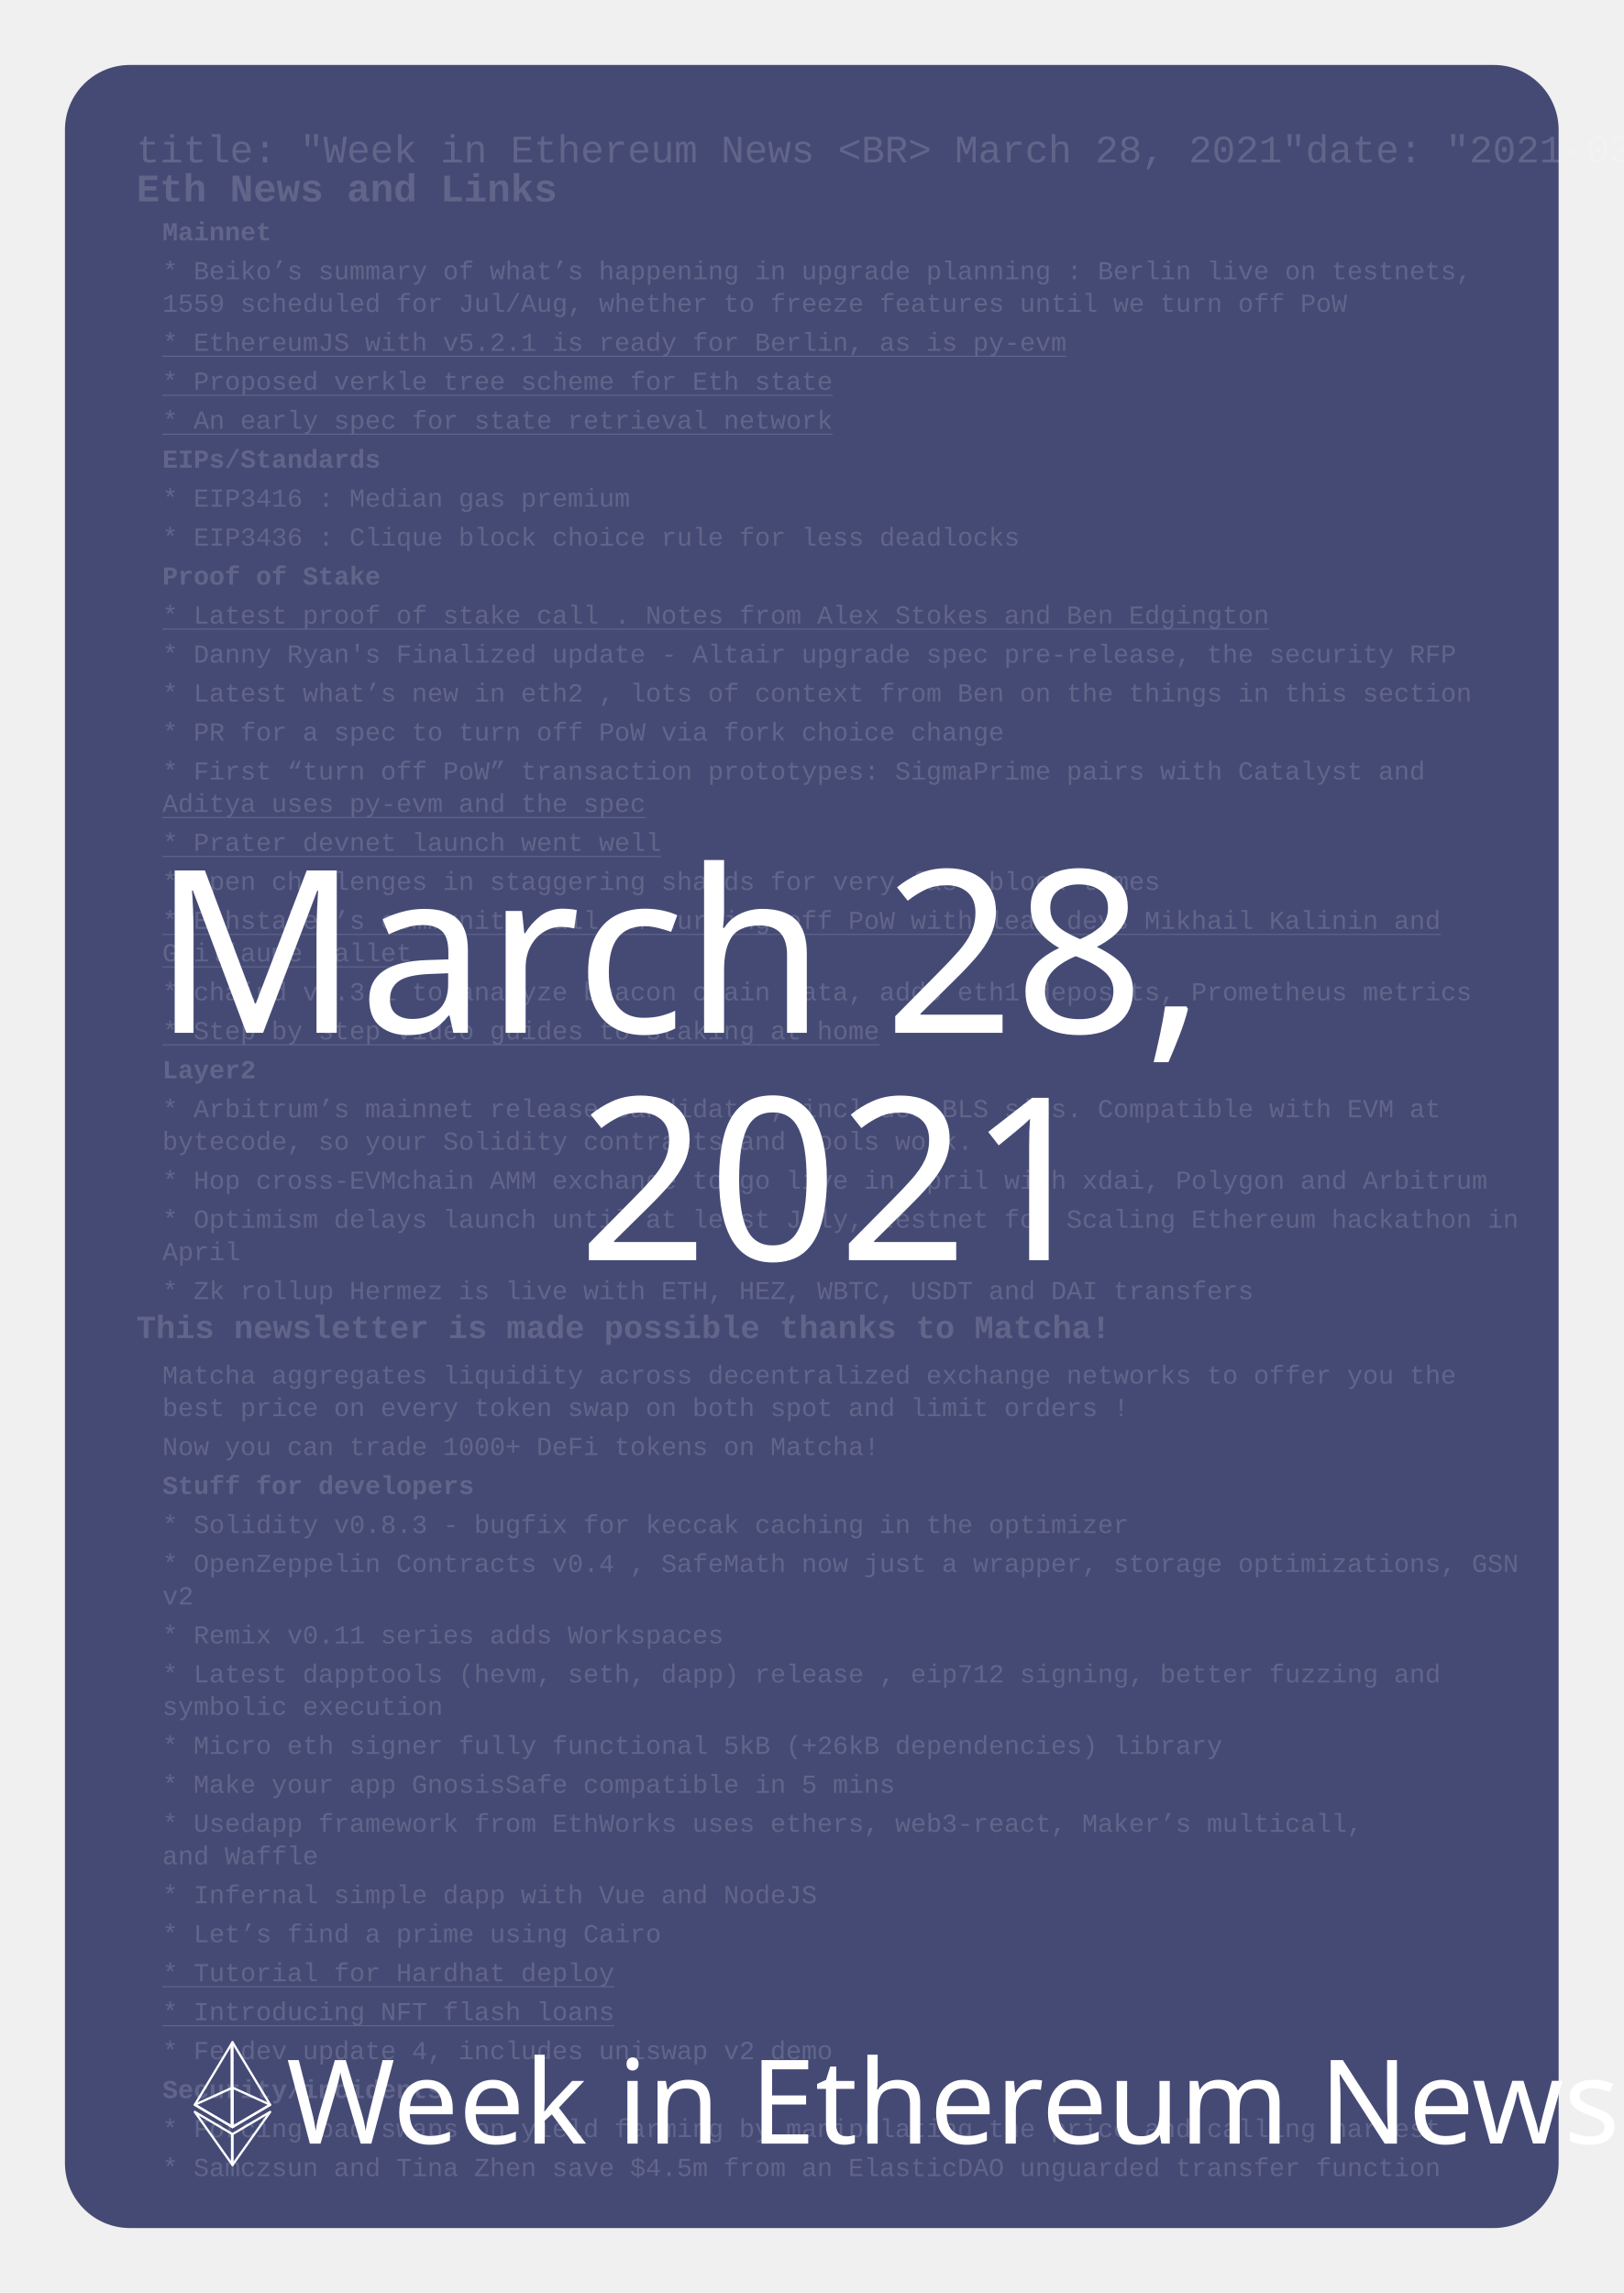
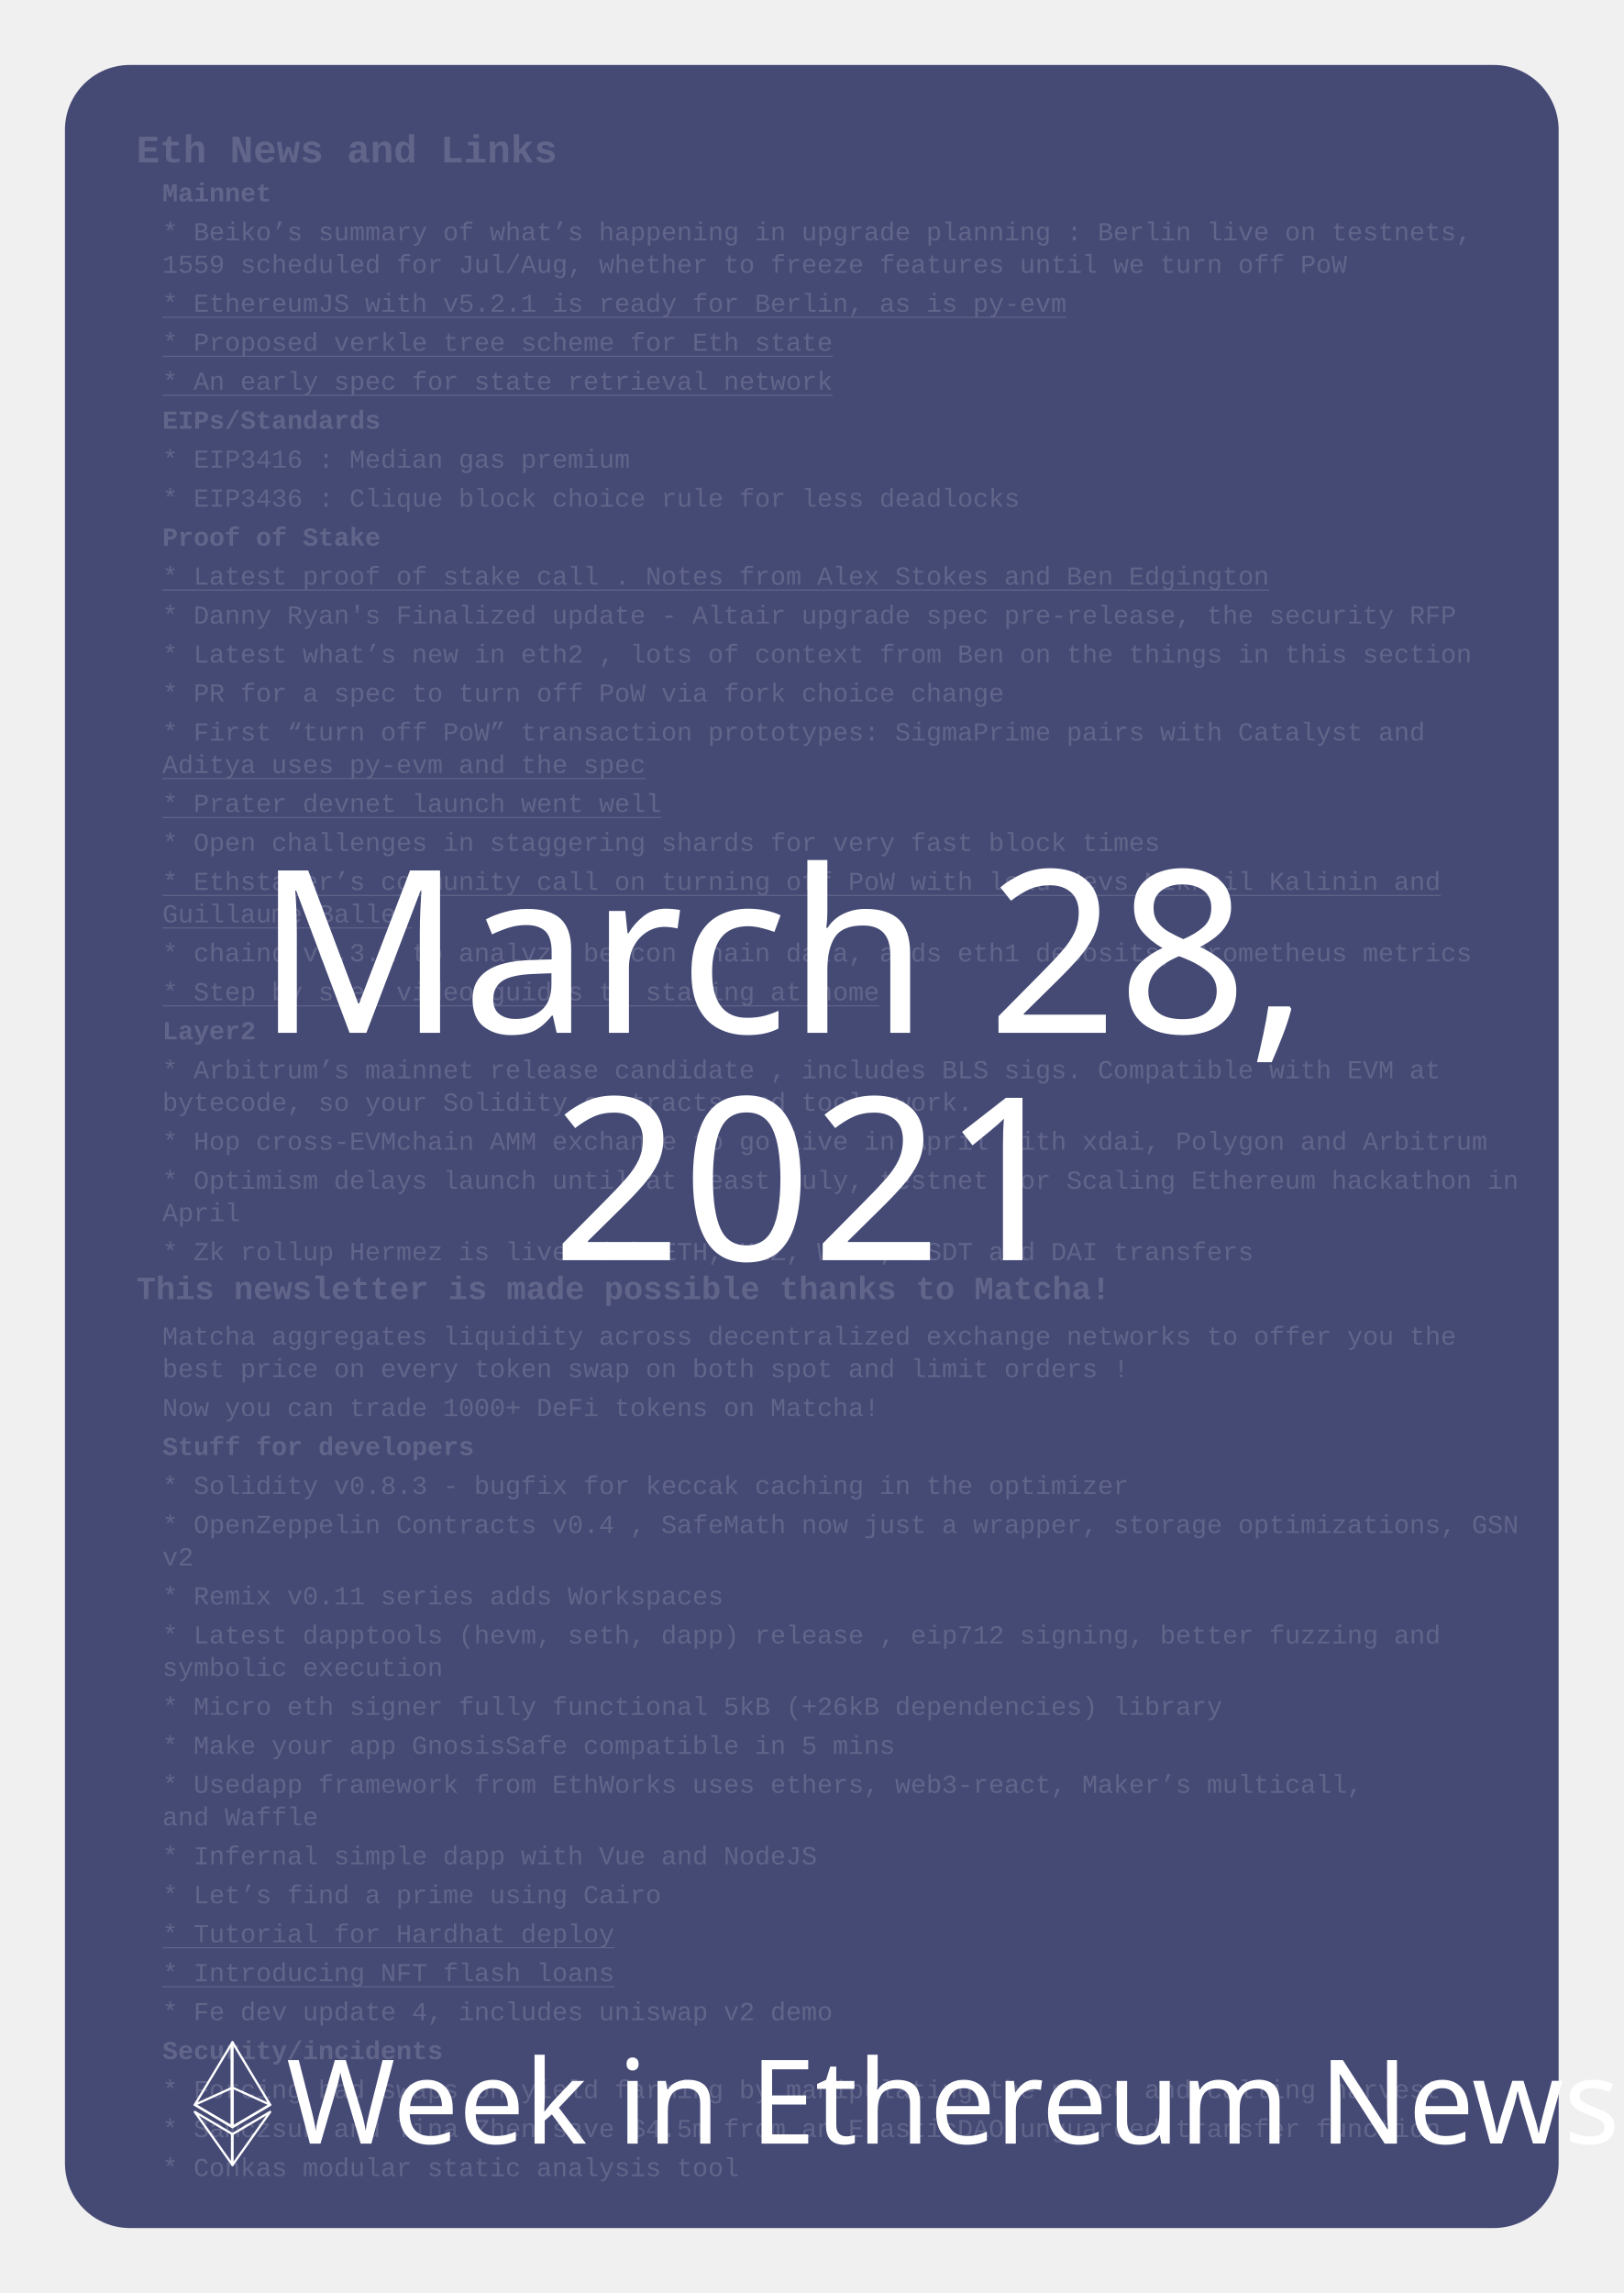
<svg xmlns="http://www.w3.org/2000/svg" id="week-in-ethereum-news" width="500" height="706" fill="none">
  <rect x="20" y="20" width="460" height="666" rx="20" fill="#454A75" />
-   <text x="42" y="50" font-size="12px" font-family="Courier New" fill="#ffffff" opacity="0.15" font-weight="normal" text-decoration="none">title: "Week in Ethereum News &lt;BR&gt; March 28, 2021"
- date: "2021-03-28"</text>
-   <text x="42" y="62" font-size="12px" font-family="Courier New" fill="#ffffff" opacity="0.15" font-weight="bold" text-decoration="none">Eth News and Links</text>
-   <text x="50" y="74" font-size="8px" font-family="Courier New" fill="#ffffff" opacity="0.15" font-weight="bold" text-decoration="none">Mainnet</text>
-   <text x="50" y="86" font-size="8px" font-family="Courier New" fill="#ffffff" opacity="0.15" font-weight="normal" text-decoration="none">* Beiko’s summary of what’s happening in upgrade planning : Berlin live on testnets,</text>
-   <text x="50" y="96" font-size="8px" font-family="Courier New" fill="#ffffff" opacity="0.15" font-weight="normal" text-decoration="none">1559 scheduled for Jul/Aug, whether to freeze features until we turn off PoW</text>
-   <text x="50" y="108" font-size="8px" font-family="Courier New" fill="#ffffff" opacity="0.15" font-weight="normal" text-decoration="underline">* EthereumJS with v5.2.1 is ready for Berlin, as is py-evm</text>
-   <text x="50" y="120" font-size="8px" font-family="Courier New" fill="#ffffff" opacity="0.15" font-weight="normal" text-decoration="underline">* Proposed verkle tree scheme for Eth state</text>
-   <text x="50" y="132" font-size="8px" font-family="Courier New" fill="#ffffff" opacity="0.15" font-weight="normal" text-decoration="underline">* An early spec for state retrieval network</text>
-   <text x="50" y="144" font-size="8px" font-family="Courier New" fill="#ffffff" opacity="0.15" font-weight="bold" text-decoration="none">EIPs/Standards</text>
-   <text x="50" y="156" font-size="8px" font-family="Courier New" fill="#ffffff" opacity="0.15" font-weight="normal" text-decoration="none">* EIP3416 : Median gas premium</text>
-   <text x="50" y="168" font-size="8px" font-family="Courier New" fill="#ffffff" opacity="0.15" font-weight="normal" text-decoration="none">* EIP3436 : Clique block choice rule for less deadlocks</text>
-   <text x="50" y="180" font-size="8px" font-family="Courier New" fill="#ffffff" opacity="0.15" font-weight="bold" text-decoration="none">Proof of Stake</text>
-   <text x="50" y="192" font-size="8px" font-family="Courier New" fill="#ffffff" opacity="0.15" font-weight="normal" text-decoration="underline">* Latest proof of stake call . Notes from Alex Stokes and Ben Edgington</text>
-   <text x="50" y="204" font-size="8px" font-family="Courier New" fill="#ffffff" opacity="0.15" font-weight="normal" text-decoration="none">* Danny Ryan's Finalized update - Altair upgrade spec pre-release, the security RFP</text>
-   <text x="50" y="216" font-size="8px" font-family="Courier New" fill="#ffffff" opacity="0.15" font-weight="normal" text-decoration="none">* Latest what’s new in eth2 , lots of context from Ben on the things in this section</text>
-   <text x="50" y="228" font-size="8px" font-family="Courier New" fill="#ffffff" opacity="0.15" font-weight="normal" text-decoration="none">* PR for a spec to turn off PoW via fork choice change</text>
-   <text x="50" y="240" font-size="8px" font-family="Courier New" fill="#ffffff" opacity="0.15" font-weight="normal" text-decoration="none">* First “turn off PoW” transaction prototypes: SigmaPrime pairs with Catalyst and</text>
-   <text x="50" y="250" font-size="8px" font-family="Courier New" fill="#ffffff" opacity="0.15" font-weight="normal" text-decoration="underline">Aditya uses py-evm and the spec</text>
-   <text x="50" y="262" font-size="8px" font-family="Courier New" fill="#ffffff" opacity="0.15" font-weight="normal" text-decoration="underline">* Prater devnet launch went well</text>
-   <text x="50" y="274" font-size="8px" font-family="Courier New" fill="#ffffff" opacity="0.15" font-weight="normal" text-decoration="none">* Open challenges in staggering shards for very fast block times</text>
-   <text x="50" y="286" font-size="8px" font-family="Courier New" fill="#ffffff" opacity="0.15" font-weight="normal" text-decoration="underline">* Ethstaker’s community call on turning off PoW with lead devs Mikhail Kalinin and</text>
-   <text x="50" y="296" font-size="8px" font-family="Courier New" fill="#ffffff" opacity="0.15" font-weight="normal" text-decoration="underline">Guillaume Ballet</text>
-   <text x="50" y="308" font-size="8px" font-family="Courier New" fill="#ffffff" opacity="0.15" font-weight="normal" text-decoration="none">* chaind v0.3.1 to analyze beacon chain data, adds eth1 deposits, Prometheus metrics</text>
-   <text x="50" y="320" font-size="8px" font-family="Courier New" fill="#ffffff" opacity="0.15" font-weight="normal" text-decoration="underline">* Step by step video guides to staking at home</text>
-   <text x="50" y="332" font-size="8px" font-family="Courier New" fill="#ffffff" opacity="0.15" font-weight="bold" text-decoration="none">Layer2</text>
-   <text x="50" y="344" font-size="8px" font-family="Courier New" fill="#ffffff" opacity="0.15" font-weight="normal" text-decoration="none">* Arbitrum’s mainnet release candidate , includes BLS sigs. Compatible with EVM at</text>
-   <text x="50" y="354" font-size="8px" font-family="Courier New" fill="#ffffff" opacity="0.15" font-weight="normal" text-decoration="none">bytecode, so your Solidity contracts and tools work.</text>
-   <text x="50" y="366" font-size="8px" font-family="Courier New" fill="#ffffff" opacity="0.15" font-weight="normal" text-decoration="none">* Hop cross-EVMchain AMM exchange to go live in April with xdai, Polygon and Arbitrum</text>
-   <text x="50" y="378" font-size="8px" font-family="Courier New" fill="#ffffff" opacity="0.15" font-weight="normal" text-decoration="none">* Optimism delays launch until at least July, testnet for Scaling Ethereum hackathon in</text>
-   <text x="50" y="388" font-size="8px" font-family="Courier New" fill="#ffffff" opacity="0.15" font-weight="normal" text-decoration="none">April</text>
-   <text x="50" y="400" font-size="8px" font-family="Courier New" fill="#ffffff" opacity="0.15" font-weight="normal" text-decoration="none">* Zk rollup Hermez is live with ETH, HEZ, WBTC, USDT and DAI transfers</text>
-   <text x="42" y="412" font-size="10px" font-family="Courier New" fill="#ffffff" opacity="0.15" font-weight="bold" text-decoration="none">This newsletter is made possible thanks to Matcha!</text>
-   <text x="50" y="426" font-size="8px" font-family="Courier New" fill="#ffffff" opacity="0.15" font-weight="normal" text-decoration="none">Matcha aggregates liquidity across decentralized exchange networks to offer you the</text>
-   <text x="50" y="436" font-size="8px" font-family="Courier New" fill="#ffffff" opacity="0.15" font-weight="normal" text-decoration="none">best price on every token swap on both spot and limit orders !</text>
-   <text x="50" y="448" font-size="8px" font-family="Courier New" fill="#ffffff" opacity="0.15" font-weight="normal" text-decoration="none">Now you can trade 1000+ DeFi tokens on Matcha!</text>
-   <text x="50" y="460" font-size="8px" font-family="Courier New" fill="#ffffff" opacity="0.15" font-weight="bold" text-decoration="none">Stuff for developers</text>
-   <text x="50" y="472" font-size="8px" font-family="Courier New" fill="#ffffff" opacity="0.15" font-weight="normal" text-decoration="none">* Solidity v0.8.3 - bugfix for keccak caching in the optimizer</text>
-   <text x="50" y="484" font-size="8px" font-family="Courier New" fill="#ffffff" opacity="0.15" font-weight="normal" text-decoration="none">* OpenZeppelin Contracts v0.4 , SafeMath now just a wrapper, storage optimizations, GSN</text>
-   <text x="50" y="494" font-size="8px" font-family="Courier New" fill="#ffffff" opacity="0.15" font-weight="normal" text-decoration="none">v2</text>
-   <text x="50" y="506" font-size="8px" font-family="Courier New" fill="#ffffff" opacity="0.15" font-weight="normal" text-decoration="none">* Remix v0.11 series adds Workspaces</text>
-   <text x="50" y="518" font-size="8px" font-family="Courier New" fill="#ffffff" opacity="0.15" font-weight="normal" text-decoration="none">* Latest dapptools (hevm, seth, dapp) release , eip712 signing, better fuzzing and</text>
-   <text x="50" y="528" font-size="8px" font-family="Courier New" fill="#ffffff" opacity="0.15" font-weight="normal" text-decoration="none">symbolic execution</text>
-   <text x="50" y="540" font-size="8px" font-family="Courier New" fill="#ffffff" opacity="0.15" font-weight="normal" text-decoration="none">* Micro eth signer fully functional 5kB (+26kB dependencies) library</text>
-   <text x="50" y="552" font-size="8px" font-family="Courier New" fill="#ffffff" opacity="0.15" font-weight="normal" text-decoration="none">* Make your app GnosisSafe compatible in 5 mins</text>
-   <text x="50" y="564" font-size="8px" font-family="Courier New" fill="#ffffff" opacity="0.15" font-weight="normal" text-decoration="none">* Usedapp framework from EthWorks uses ethers, web3-react, Maker’s multicall,</text>
-   <text x="50" y="574" font-size="8px" font-family="Courier New" fill="#ffffff" opacity="0.15" font-weight="normal" text-decoration="none">and Waffle</text>
-   <text x="50" y="586" font-size="8px" font-family="Courier New" fill="#ffffff" opacity="0.15" font-weight="normal" text-decoration="none">* Infernal simple dapp with Vue and NodeJS</text>
-   <text x="50" y="598" font-size="8px" font-family="Courier New" fill="#ffffff" opacity="0.15" font-weight="normal" text-decoration="none">* Let’s find a prime using Cairo</text>
-   <text x="50" y="610" font-size="8px" font-family="Courier New" fill="#ffffff" opacity="0.15" font-weight="normal" text-decoration="underline">* Tutorial for Hardhat deploy</text>
-   <text x="50" y="622" font-size="8px" font-family="Courier New" fill="#ffffff" opacity="0.15" font-weight="normal" text-decoration="underline">* Introducing NFT flash loans</text>
-   <text x="50" y="634" font-size="8px" font-family="Courier New" fill="#ffffff" opacity="0.15" font-weight="normal" text-decoration="none">* Fe dev update 4, includes uniswap v2 demo</text>
-   <text x="50" y="646" font-size="8px" font-family="Courier New" fill="#ffffff" opacity="0.15" font-weight="bold" text-decoration="none">Security/incidents</text>
-   <text x="50" y="658" font-size="8px" font-family="Courier New" fill="#ffffff" opacity="0.15" font-weight="normal" text-decoration="none">* Forcing bad swaps on yield farming by manipulating the price and calling harvest</text>
-   <text x="50" y="670" font-size="8px" font-family="Courier New" fill="#ffffff" opacity="0.15" font-weight="normal" text-decoration="none">* Samczsun and Tina Zhen save $4.5m from an ElasticDAO unguarded transfer function</text>
-   <text fill="#ffffff" font-family="Calibri" font-size="70" font-weight="300">
-     <tspan x="47.009" y="318">March 28,</tspan>
-     <tspan x="177.989" y="388">2021</tspan>
+   <text x="42" y="50" font-size="12px" font-family="Courier New" fill="#ffffff" opacity="0.15" font-weight="bold" text-decoration="none">Eth News and Links</text>
+   <text x="50" y="62" font-size="8px" font-family="Courier New" fill="#ffffff" opacity="0.15" font-weight="bold" text-decoration="none">Mainnet</text>
+   <text x="50" y="74" font-size="8px" font-family="Courier New" fill="#ffffff" opacity="0.15" font-weight="normal" text-decoration="none">* Beiko’s summary of what’s happening in upgrade planning : Berlin live on testnets,</text>
+   <text x="50" y="84" font-size="8px" font-family="Courier New" fill="#ffffff" opacity="0.15" font-weight="normal" text-decoration="none">1559 scheduled for Jul/Aug, whether to freeze features until we turn off PoW</text>
+   <text x="50" y="96" font-size="8px" font-family="Courier New" fill="#ffffff" opacity="0.15" font-weight="normal" text-decoration="underline">* EthereumJS with v5.2.1 is ready for Berlin, as is py-evm</text>
+   <text x="50" y="108" font-size="8px" font-family="Courier New" fill="#ffffff" opacity="0.15" font-weight="normal" text-decoration="underline">* Proposed verkle tree scheme for Eth state</text>
+   <text x="50" y="120" font-size="8px" font-family="Courier New" fill="#ffffff" opacity="0.15" font-weight="normal" text-decoration="underline">* An early spec for state retrieval network</text>
+   <text x="50" y="132" font-size="8px" font-family="Courier New" fill="#ffffff" opacity="0.15" font-weight="bold" text-decoration="none">EIPs/Standards</text>
+   <text x="50" y="144" font-size="8px" font-family="Courier New" fill="#ffffff" opacity="0.15" font-weight="normal" text-decoration="none">* EIP3416 : Median gas premium</text>
+   <text x="50" y="156" font-size="8px" font-family="Courier New" fill="#ffffff" opacity="0.15" font-weight="normal" text-decoration="none">* EIP3436 : Clique block choice rule for less deadlocks</text>
+   <text x="50" y="168" font-size="8px" font-family="Courier New" fill="#ffffff" opacity="0.15" font-weight="bold" text-decoration="none">Proof of Stake</text>
+   <text x="50" y="180" font-size="8px" font-family="Courier New" fill="#ffffff" opacity="0.15" font-weight="normal" text-decoration="underline">* Latest proof of stake call . Notes from Alex Stokes and Ben Edgington</text>
+   <text x="50" y="192" font-size="8px" font-family="Courier New" fill="#ffffff" opacity="0.15" font-weight="normal" text-decoration="none">* Danny Ryan's Finalized update - Altair upgrade spec pre-release, the security RFP</text>
+   <text x="50" y="204" font-size="8px" font-family="Courier New" fill="#ffffff" opacity="0.15" font-weight="normal" text-decoration="none">* Latest what’s new in eth2 , lots of context from Ben on the things in this section</text>
+   <text x="50" y="216" font-size="8px" font-family="Courier New" fill="#ffffff" opacity="0.15" font-weight="normal" text-decoration="none">* PR for a spec to turn off PoW via fork choice change</text>
+   <text x="50" y="228" font-size="8px" font-family="Courier New" fill="#ffffff" opacity="0.15" font-weight="normal" text-decoration="none">* First “turn off PoW” transaction prototypes: SigmaPrime pairs with Catalyst and</text>
+   <text x="50" y="238" font-size="8px" font-family="Courier New" fill="#ffffff" opacity="0.15" font-weight="normal" text-decoration="underline">Aditya uses py-evm and the spec</text>
+   <text x="50" y="250" font-size="8px" font-family="Courier New" fill="#ffffff" opacity="0.15" font-weight="normal" text-decoration="underline">* Prater devnet launch went well</text>
+   <text x="50" y="262" font-size="8px" font-family="Courier New" fill="#ffffff" opacity="0.15" font-weight="normal" text-decoration="none">* Open challenges in staggering shards for very fast block times</text>
+   <text x="50" y="274" font-size="8px" font-family="Courier New" fill="#ffffff" opacity="0.15" font-weight="normal" text-decoration="underline">* Ethstaker’s community call on turning off PoW with lead devs Mikhail Kalinin and</text>
+   <text x="50" y="284" font-size="8px" font-family="Courier New" fill="#ffffff" opacity="0.15" font-weight="normal" text-decoration="underline">Guillaume Ballet</text>
+   <text x="50" y="296" font-size="8px" font-family="Courier New" fill="#ffffff" opacity="0.15" font-weight="normal" text-decoration="none">* chaind v0.3.1 to analyze beacon chain data, adds eth1 deposits, Prometheus metrics</text>
+   <text x="50" y="308" font-size="8px" font-family="Courier New" fill="#ffffff" opacity="0.15" font-weight="normal" text-decoration="underline">* Step by step video guides to staking at home</text>
+   <text x="50" y="320" font-size="8px" font-family="Courier New" fill="#ffffff" opacity="0.15" font-weight="bold" text-decoration="none">Layer2</text>
+   <text x="50" y="332" font-size="8px" font-family="Courier New" fill="#ffffff" opacity="0.15" font-weight="normal" text-decoration="none">* Arbitrum’s mainnet release candidate , includes BLS sigs. Compatible with EVM at</text>
+   <text x="50" y="342" font-size="8px" font-family="Courier New" fill="#ffffff" opacity="0.15" font-weight="normal" text-decoration="none">bytecode, so your Solidity contracts and tools work.</text>
+   <text x="50" y="354" font-size="8px" font-family="Courier New" fill="#ffffff" opacity="0.15" font-weight="normal" text-decoration="none">* Hop cross-EVMchain AMM exchange to go live in April with xdai, Polygon and Arbitrum</text>
+   <text x="50" y="366" font-size="8px" font-family="Courier New" fill="#ffffff" opacity="0.15" font-weight="normal" text-decoration="none">* Optimism delays launch until at least July, testnet for Scaling Ethereum hackathon in</text>
+   <text x="50" y="376" font-size="8px" font-family="Courier New" fill="#ffffff" opacity="0.15" font-weight="normal" text-decoration="none">April</text>
+   <text x="50" y="388" font-size="8px" font-family="Courier New" fill="#ffffff" opacity="0.15" font-weight="normal" text-decoration="none">* Zk rollup Hermez is live with ETH, HEZ, WBTC, USDT and DAI transfers</text>
+   <text x="42" y="400" font-size="10px" font-family="Courier New" fill="#ffffff" opacity="0.15" font-weight="bold" text-decoration="none">This newsletter is made possible thanks to Matcha!</text>
+   <text x="50" y="414" font-size="8px" font-family="Courier New" fill="#ffffff" opacity="0.15" font-weight="normal" text-decoration="none">Matcha aggregates liquidity across decentralized exchange networks to offer you the</text>
+   <text x="50" y="424" font-size="8px" font-family="Courier New" fill="#ffffff" opacity="0.15" font-weight="normal" text-decoration="none">best price on every token swap on both spot and limit orders !</text>
+   <text x="50" y="436" font-size="8px" font-family="Courier New" fill="#ffffff" opacity="0.15" font-weight="normal" text-decoration="none">Now you can trade 1000+ DeFi tokens on Matcha!</text>
+   <text x="50" y="448" font-size="8px" font-family="Courier New" fill="#ffffff" opacity="0.15" font-weight="bold" text-decoration="none">Stuff for developers</text>
+   <text x="50" y="460" font-size="8px" font-family="Courier New" fill="#ffffff" opacity="0.15" font-weight="normal" text-decoration="none">* Solidity v0.8.3 - bugfix for keccak caching in the optimizer</text>
+   <text x="50" y="472" font-size="8px" font-family="Courier New" fill="#ffffff" opacity="0.15" font-weight="normal" text-decoration="none">* OpenZeppelin Contracts v0.4 , SafeMath now just a wrapper, storage optimizations, GSN</text>
+   <text x="50" y="482" font-size="8px" font-family="Courier New" fill="#ffffff" opacity="0.15" font-weight="normal" text-decoration="none">v2</text>
+   <text x="50" y="494" font-size="8px" font-family="Courier New" fill="#ffffff" opacity="0.15" font-weight="normal" text-decoration="none">* Remix v0.11 series adds Workspaces</text>
+   <text x="50" y="506" font-size="8px" font-family="Courier New" fill="#ffffff" opacity="0.15" font-weight="normal" text-decoration="none">* Latest dapptools (hevm, seth, dapp) release , eip712 signing, better fuzzing and</text>
+   <text x="50" y="516" font-size="8px" font-family="Courier New" fill="#ffffff" opacity="0.15" font-weight="normal" text-decoration="none">symbolic execution</text>
+   <text x="50" y="528" font-size="8px" font-family="Courier New" fill="#ffffff" opacity="0.15" font-weight="normal" text-decoration="none">* Micro eth signer fully functional 5kB (+26kB dependencies) library</text>
+   <text x="50" y="540" font-size="8px" font-family="Courier New" fill="#ffffff" opacity="0.15" font-weight="normal" text-decoration="none">* Make your app GnosisSafe compatible in 5 mins</text>
+   <text x="50" y="552" font-size="8px" font-family="Courier New" fill="#ffffff" opacity="0.15" font-weight="normal" text-decoration="none">* Usedapp framework from EthWorks uses ethers, web3-react, Maker’s multicall,</text>
+   <text x="50" y="562" font-size="8px" font-family="Courier New" fill="#ffffff" opacity="0.15" font-weight="normal" text-decoration="none">and Waffle</text>
+   <text x="50" y="574" font-size="8px" font-family="Courier New" fill="#ffffff" opacity="0.15" font-weight="normal" text-decoration="none">* Infernal simple dapp with Vue and NodeJS</text>
+   <text x="50" y="586" font-size="8px" font-family="Courier New" fill="#ffffff" opacity="0.15" font-weight="normal" text-decoration="none">* Let’s find a prime using Cairo</text>
+   <text x="50" y="598" font-size="8px" font-family="Courier New" fill="#ffffff" opacity="0.15" font-weight="normal" text-decoration="underline">* Tutorial for Hardhat deploy</text>
+   <text x="50" y="610" font-size="8px" font-family="Courier New" fill="#ffffff" opacity="0.15" font-weight="normal" text-decoration="underline">* Introducing NFT flash loans</text>
+   <text x="50" y="622" font-size="8px" font-family="Courier New" fill="#ffffff" opacity="0.15" font-weight="normal" text-decoration="none">* Fe dev update 4, includes uniswap v2 demo</text>
+   <text x="50" y="634" font-size="8px" font-family="Courier New" fill="#ffffff" opacity="0.15" font-weight="bold" text-decoration="none">Security/incidents</text>
+   <text x="50" y="646" font-size="8px" font-family="Courier New" fill="#ffffff" opacity="0.15" font-weight="normal" text-decoration="none">* Forcing bad swaps on yield farming by manipulating the price and calling harvest</text>
+   <text x="50" y="658" font-size="8px" font-family="Courier New" fill="#ffffff" opacity="0.15" font-weight="normal" text-decoration="none">* Samczsun and Tina Zhen save $4.5m from an ElasticDAO unguarded transfer function</text>
+   <text x="50" y="670" font-size="8px" font-family="Courier New" fill="#ffffff" opacity="0.15" font-weight="normal" text-decoration="none">* Conkas modular static analysis tool</text>
+   <text fill="#ffffff" font-family="Calibri" font-size="70" font-weight="300" text-anchor="middle">
+     <tspan x="250" y="318">March 28,</tspan>
+     <tspan x="250" y="388">2021</tspan>
  </text>
  <g transform="translate(20, 300) scale(0.8)">
    <path d="m64.496 411-.317 1.076v31.228l.317.316 14.495-8.568L64.496 411Z" stroke="#fff" stroke-width=".866" stroke-linecap="round" stroke-linejoin="round" />
    <path d="M64.496 411 50 435.052l14.496 8.568V411Zm0 35.365-.179.218v11.124l.179.521L79 437.801l-14.504 8.564Z" stroke="#fff" stroke-width=".866" stroke-linecap="round" stroke-linejoin="round" />
    <path d="M64.496 458.228v-11.863L50 437.801l14.496 20.427Zm0-14.608 14.495-8.568-14.495-6.589v15.157ZM50 435.052l14.496 8.568v-15.157L50 435.052Z" stroke="#fff" stroke-width=".866" stroke-linecap="round" stroke-linejoin="round" />
  </g>
  <text fill="#ffffff" font-family="Calibri" font-size="36" x="88.195" y="660">Week in Ethereum News</text>
  <style>
      .wienText {font-family: "Courier New"; fill: white; opacity: .15;}
      .h2 {font-size: 12px;}
      .h3 {font-size: 10px;}
      .tiny {font-size: 8px;}
      .link {text-decoration: underline;}
    </style>
</svg>
